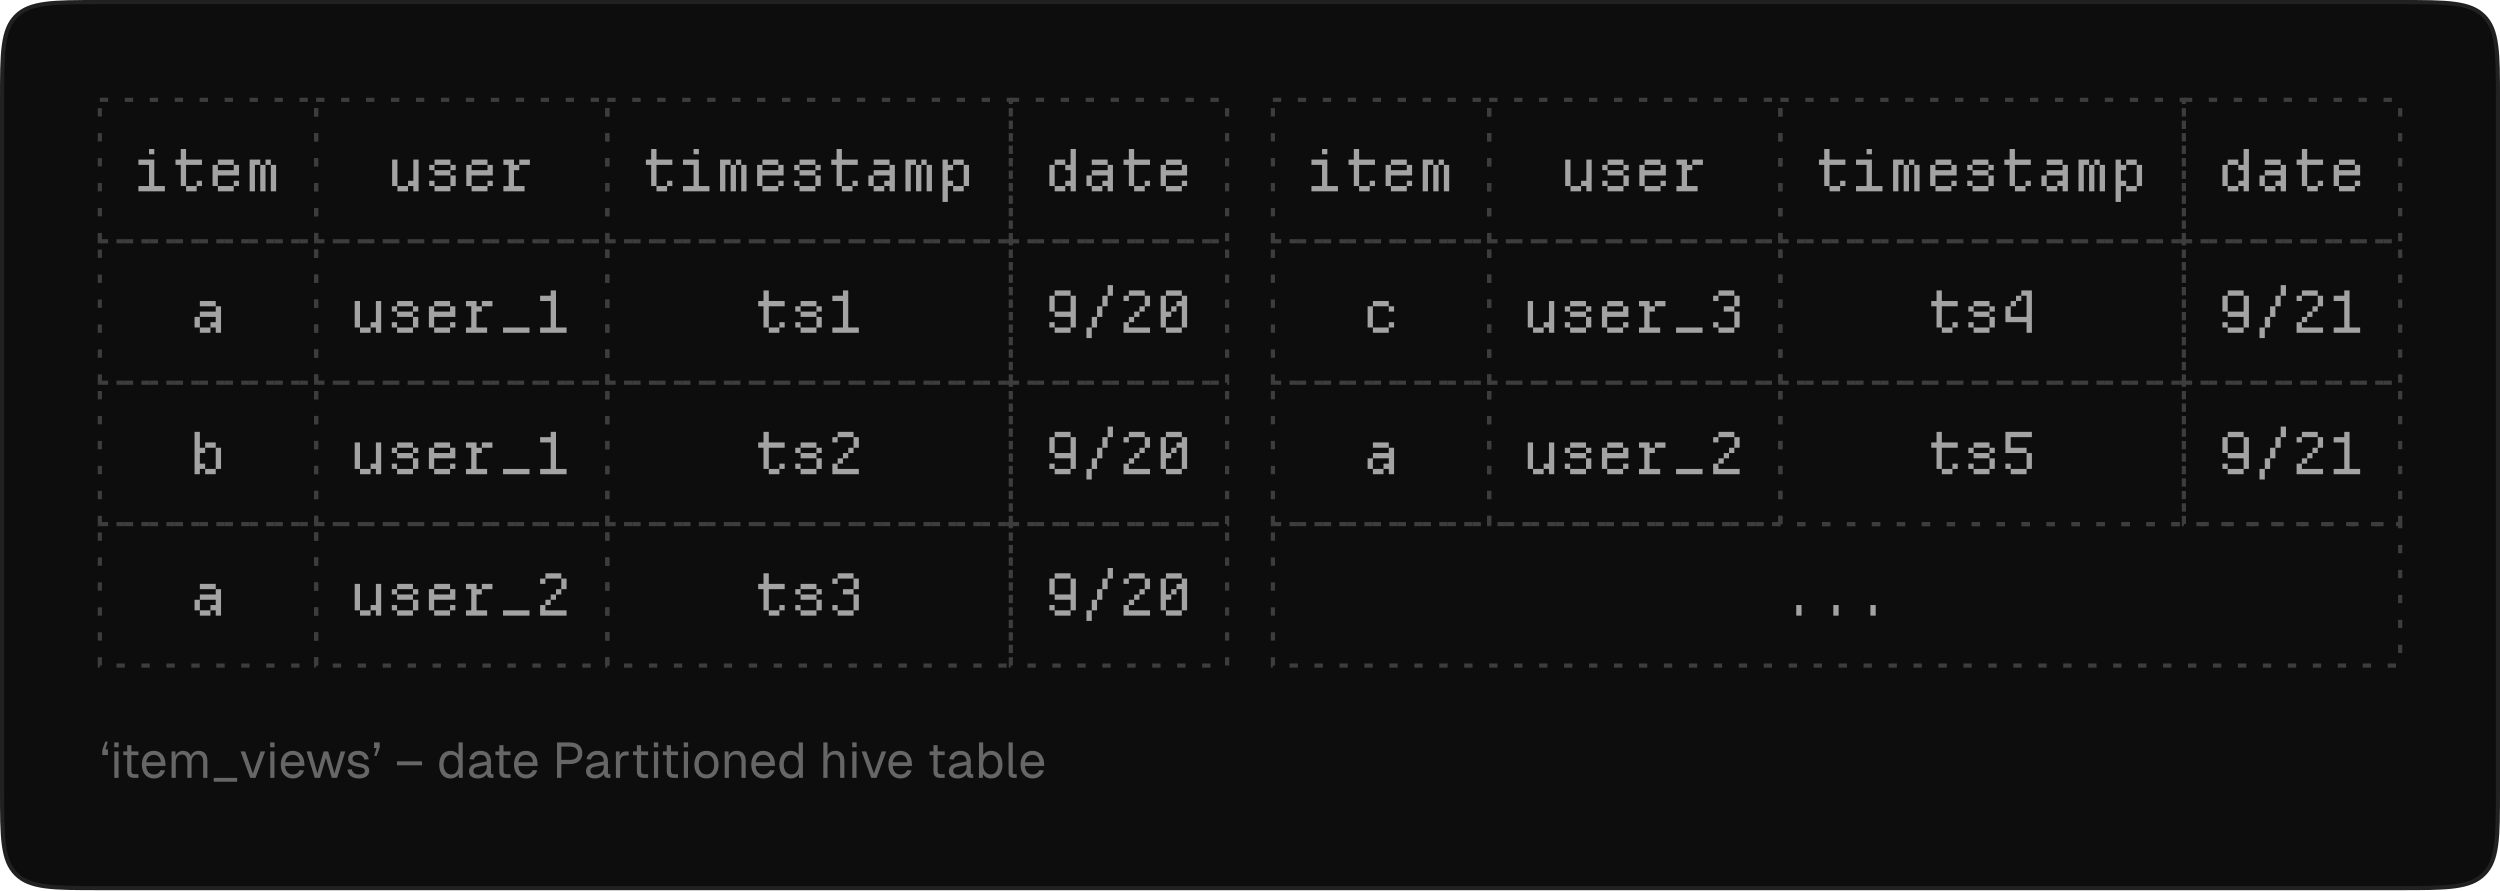
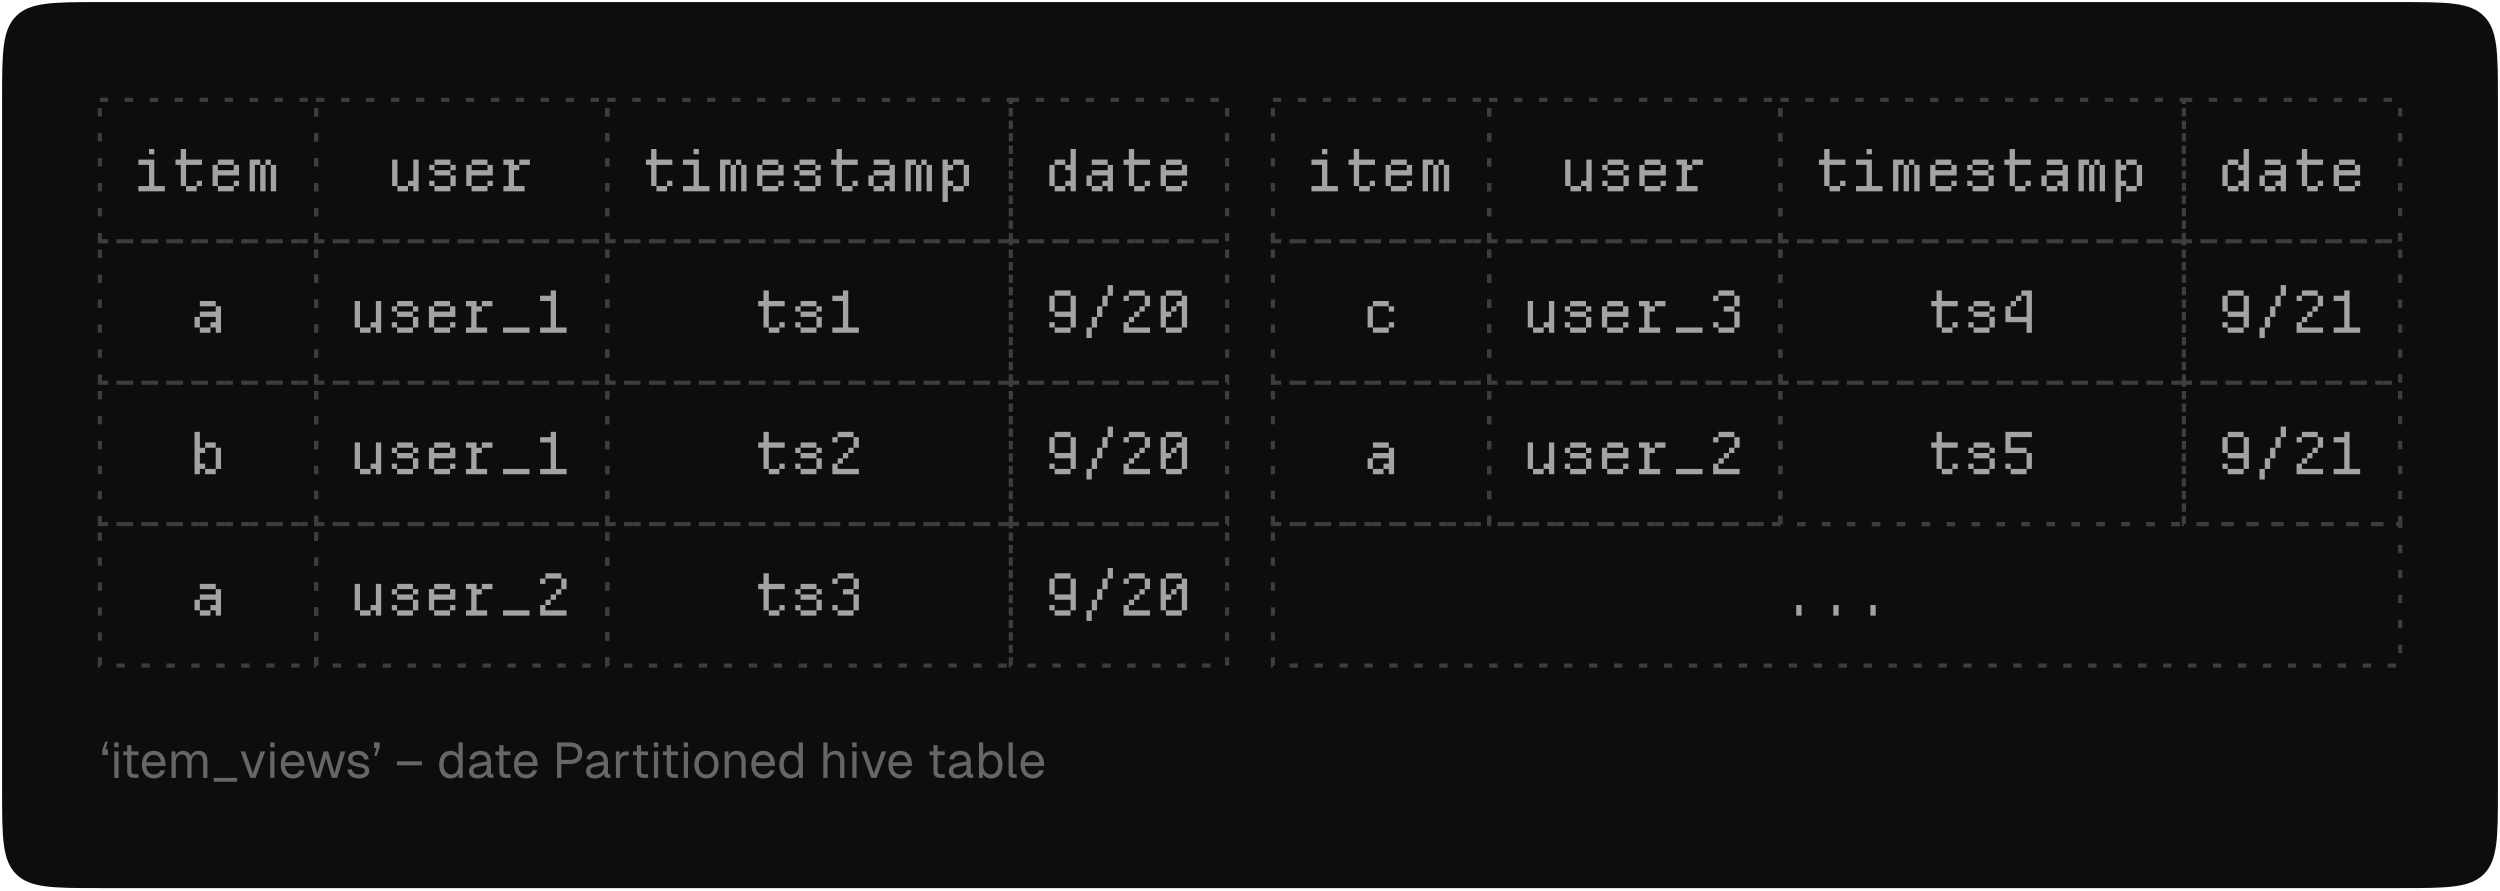
<svg xmlns="http://www.w3.org/2000/svg" width="601" height="214" viewBox="0 0 601 214" fill="none">
  <path d="M24 0.5H577C582.671 0.5 586.874 0.501 590.101 0.935C593.313 1.366 595.483 2.219 597.132 3.868C598.781 5.517 599.634 7.687 600.065 10.899C600.499 14.126 600.5 18.329 600.5 24V190C600.5 195.671 600.499 199.874 600.065 203.101C599.634 206.313 598.781 208.483 597.132 210.132C595.483 211.781 593.313 212.634 590.101 213.065C586.874 213.499 582.671 213.5 577 213.5H24C18.329 213.5 14.126 213.499 10.899 213.065C7.687 212.634 5.517 211.781 3.868 210.132C2.219 208.483 1.366 206.313 0.935 203.101C0.501 199.874 0.5 195.671 0.5 190V24C0.5 18.329 0.501 14.126 0.935 10.899C1.366 7.687 2.219 5.517 3.868 3.868C5.517 2.219 7.687 1.366 10.899 0.935C14.126 0.501 18.329 0.5 24 0.5Z" fill="#0D0D0D" />
-   <path d="M24 0.5H577C582.671 0.5 586.874 0.501 590.101 0.935C593.313 1.366 595.483 2.219 597.132 3.868C598.781 5.517 599.634 7.687 600.065 10.899C600.499 14.126 600.5 18.329 600.5 24V190C600.5 195.671 600.499 199.874 600.065 203.101C599.634 206.313 598.781 208.483 597.132 210.132C595.483 211.781 593.313 212.634 590.101 213.065C586.874 213.499 582.671 213.5 577 213.5H24C18.329 213.5 14.126 213.499 10.899 213.065C7.687 212.634 5.517 211.781 3.868 210.132C2.219 208.483 1.366 206.313 0.935 203.101C0.501 199.874 0.5 195.671 0.5 190V24C0.5 18.329 0.501 14.126 0.935 10.899C1.366 7.687 2.219 5.517 3.868 3.868C5.517 2.219 7.687 1.366 10.899 0.935C14.126 0.501 18.329 0.5 24 0.5Z" stroke="#212121" />
  <path d="M24 24H76V58H24V24Z" stroke="#3D3D3D" stroke-dasharray="2 4" />
  <path d="M35.818 39.636H33.273V38.364H37.091V44.727H39.636V46H33.273V44.727H35.818V39.636ZM35.818 35.818H37.091V37.091H35.818V35.818ZM43.459 35.818H44.732V38.364H48.55V39.636H44.732V44.727H43.459V39.636H42.187V38.364H43.459V35.818ZM44.732 44.727H47.278V46H44.732V44.727ZM47.278 43.455H48.55V44.727H47.278V43.455ZM52.374 38.364H56.192V39.636H52.374V38.364ZM51.101 39.636H52.374V40.909H56.192V39.636H57.465V42.182H52.374V44.727H51.101V39.636ZM52.374 44.727H56.192V46H52.374V44.727ZM56.192 43.455H57.465V44.727H56.192V43.455ZM60.015 38.364H62.56V39.636H61.288V46H60.015V38.364ZM62.56 39.636H63.833V46H62.56V39.636ZM65.106 39.636H63.833V38.364H65.106V39.636ZM65.106 39.636H66.379V46H65.106V39.636Z" fill="#A3A3A3" />
  <path d="M76 24H146V58H76V24Z" stroke="#3D3D3D" stroke-dasharray="2 4" />
  <path d="M94.273 38.364H95.546V44.727H94.273V38.364ZM95.546 44.727H98.091V46H95.546V44.727ZM99.364 38.364H100.636V46H99.364V44.727H98.091V43.455H99.364V38.364ZM108.278 44.727V46H104.46V44.727H108.278ZM104.46 44.727H103.187V43.455H104.46V44.727ZM108.278 38.364V39.636H104.46V38.364H108.278ZM103.187 39.636H104.46V40.909H103.187V39.636ZM104.46 40.909H108.278V42.182H104.46V40.909ZM108.278 42.182H109.55V44.727H108.278V42.182ZM108.278 39.636H109.55V40.909H108.278V39.636ZM113.374 38.364H117.192V39.636H113.374V38.364ZM112.101 39.636H113.374V40.909H117.192V39.636H118.464V42.182H113.374V44.727H112.101V39.636ZM113.374 44.727H117.192V46H113.374V44.727ZM117.192 43.455H118.464V44.727H117.192V43.455ZM123.56 38.364V39.636H124.833V40.909H123.56V44.727H126.106V46H121.015V44.727H122.288V39.636H121.015V38.364H123.56ZM127.379 38.364V39.636H124.833V38.364H127.379Z" fill="#A3A3A3" />
  <path d="M146 24H243V58H146V24Z" stroke="#3D3D3D" stroke-dasharray="2 4" />
  <path d="M156.545 35.818H157.818V38.364H161.636V39.636H157.818V44.727H156.545V39.636H155.273V38.364H156.545V35.818ZM157.818 44.727H160.364V46H157.818V44.727ZM160.364 43.455H161.636V44.727H160.364V43.455ZM166.732 39.636H164.187V38.364H168.005V44.727H170.55V46H164.187V44.727H166.732V39.636ZM166.732 35.818H168.005V37.091H166.732V35.818ZM173.101 38.364H175.646V39.636H174.374V46H173.101V38.364ZM175.646 39.636H176.919V46H175.646V39.636ZM178.192 39.636H176.919V38.364H178.192V39.636ZM178.192 39.636H179.464V46H178.192V39.636ZM183.288 38.364H187.106V39.636H183.288V38.364ZM182.015 39.636H183.288V40.909H187.106V39.636H188.379V42.182H183.288V44.727H182.015V39.636ZM183.288 44.727H187.106V46H183.288V44.727ZM187.106 43.455H188.379V44.727H187.106V43.455ZM196.02 44.727V46H192.202V44.727H196.02ZM192.202 44.727H190.929V43.455H192.202V44.727ZM196.02 38.364V39.636H192.202V38.364H196.02ZM190.929 39.636H192.202V40.909H190.929V39.636ZM192.202 40.909H196.02V42.182H192.202V40.909ZM196.02 42.182H197.293V44.727H196.02V42.182ZM196.02 39.636H197.293V40.909H196.02V39.636ZM201.116 35.818H202.388V38.364H206.207V39.636H202.388V44.727H201.116V39.636H199.843V38.364H201.116V35.818ZM202.388 44.727H204.934V46H202.388V44.727ZM204.934 43.455H206.207V44.727H204.934V43.455ZM208.757 42.182H210.03V44.727H208.757V42.182ZM210.03 44.727H212.575V46H210.03V44.727ZM212.575 43.455H213.848V42.182H210.03V40.909H213.848V39.636H215.121V46H213.848V44.727H212.575V43.455ZM210.03 38.364H213.848V39.636H210.03V38.364ZM217.671 38.364H220.217V39.636H218.944V46H217.671V38.364ZM220.217 39.636H221.489V46H220.217V39.636ZM222.762 39.636H221.489V38.364H222.762V39.636ZM222.762 39.636H224.035V46H222.762V39.636ZM226.585 38.364H227.858V39.636H229.131V40.909H227.858V43.455H229.131V44.727H227.858V48.545H226.585V38.364ZM229.131 38.364H231.676V39.636H229.131V38.364ZM231.676 39.636H232.949V44.727H231.676V39.636ZM229.131 44.727H231.676V46H229.131V44.727Z" fill="#A3A3A3" />
  <path d="M243 24H295V58H243V24Z" stroke="#3D3D3D" stroke-dasharray="2 4" />
  <path d="M257.364 35.818H258.636V46H257.364V44.727H256.091V43.455H257.364V40.909H256.091V39.636H257.364V35.818ZM256.091 44.727V46H253.545V44.727H256.091ZM253.545 44.727H252.273V39.636H253.545V44.727ZM256.091 39.636H253.545V38.364H256.091V39.636ZM261.187 42.182H262.46V44.727H261.187V42.182ZM262.46 44.727H265.005V46H262.46V44.727ZM265.005 43.455H266.278V42.182H262.46V40.909H266.278V39.636H267.55V46H266.278V44.727H265.005V43.455ZM262.46 38.364H266.278V39.636H262.46V38.364ZM271.374 35.818H272.646V38.364H276.464V39.636H272.646V44.727H271.374V39.636H270.101V38.364H271.374V35.818ZM272.646 44.727H275.192V46H272.646V44.727ZM275.192 43.455H276.464V44.727H275.192V43.455ZM280.288 38.364H284.106V39.636H280.288V38.364ZM279.015 39.636H280.288V40.909H284.106V39.636H285.379V42.182H280.288V44.727H279.015V39.636ZM280.288 44.727H284.106V46H280.288V44.727ZM284.106 43.455H285.379V44.727H284.106V43.455Z" fill="#A3A3A3" />
  <path d="M24 58H76V92H24V58Z" stroke="#3D3D3D" stroke-dasharray="2 4" />
  <path d="M46.773 76.182H48.045V78.727H46.773V76.182ZM48.045 78.727H50.591V80H48.045V78.727ZM50.591 77.454H51.864V76.182H48.045V74.909H51.864V73.636H53.136V80H51.864V78.727H50.591V77.454ZM48.045 72.364H51.864V73.636H48.045V72.364Z" fill="#A3A3A3" />
  <path d="M76 58H146V92H76V58Z" stroke="#3D3D3D" stroke-dasharray="2 4" />
  <path d="M85.273 72.364H86.546V78.727H85.273V72.364ZM86.546 78.727H89.091V80H86.546V78.727ZM90.364 72.364H91.636V80H90.364V78.727H89.091V77.454H90.364V72.364ZM99.278 78.727V80H95.46V78.727H99.278ZM95.46 78.727H94.187V77.454H95.46V78.727ZM99.278 72.364V73.636H95.46V72.364H99.278ZM94.187 73.636H95.46V74.909H94.187V73.636ZM95.46 74.909H99.278V76.182H95.46V74.909ZM99.278 76.182H100.55V78.727H99.278V76.182ZM99.278 73.636H100.55V74.909H99.278V73.636ZM104.374 72.364H108.192V73.636H104.374V72.364ZM103.101 73.636H104.374V74.909H108.192V73.636H109.464V76.182H104.374V78.727H103.101V73.636ZM104.374 78.727H108.192V80H104.374V78.727ZM108.192 77.454H109.464V78.727H108.192V77.454ZM114.56 72.364V73.636H115.833V74.909H114.56V78.727H117.106V80H112.015V78.727H113.288V73.636H112.015V72.364H114.56ZM118.379 72.364V73.636H115.833V72.364H118.379ZM120.929 78.727H127.293V80H120.929V78.727ZM132.388 72.364H129.843V71.091H132.388V69.818H133.661V78.727H136.207V80H129.843V78.727H132.388V72.364Z" fill="#A3A3A3" />
  <path d="M146 58H243V92H146V58Z" stroke="#3D3D3D" stroke-dasharray="2 4" />
  <path d="M183.545 69.818H184.818V72.364H188.636V73.636H184.818V78.727H183.545V73.636H182.273V72.364H183.545V69.818ZM184.818 78.727H187.364V80H184.818V78.727ZM187.364 77.454H188.636V78.727H187.364V77.454ZM196.278 78.727V80H192.46V78.727H196.278ZM192.46 78.727H191.187V77.454H192.46V78.727ZM196.278 72.364V73.636H192.46V72.364H196.278ZM191.187 73.636H192.46V74.909H191.187V73.636ZM192.46 74.909H196.278V76.182H192.46V74.909ZM196.278 76.182H197.55V78.727H196.278V76.182ZM196.278 73.636H197.55V74.909H196.278V73.636ZM202.646 72.364H200.101V71.091H202.646V69.818H203.919V78.727H206.464V80H200.101V78.727H202.646V72.364Z" fill="#A3A3A3" />
  <path d="M243 58H295V92H243V58Z" stroke="#3D3D3D" stroke-dasharray="2 4" />
  <path d="M257.364 78.727V80H253.545V78.727H257.364ZM253.545 78.727H252.273V77.454H253.545V78.727ZM257.364 74.909V71.091H258.636V78.727H257.364V76.182H253.545V74.909H257.364ZM253.545 74.909H252.273V71.091H253.545V74.909ZM253.545 69.818H257.364V71.091H253.545V69.818ZM265.005 71.091H266.278V73.636H265.005V71.091ZM261.187 78.727H262.46V81.273H261.187V78.727ZM262.46 76.182H263.732V78.727H262.46V76.182ZM263.732 73.636H265.005V76.182H263.732V73.636ZM266.278 68.546H267.55V71.091H266.278V68.546ZM270.101 77.454H271.374V78.727H276.464V80H270.101V77.454ZM275.192 71.091H271.374V69.818H275.192V71.091ZM275.192 71.091H276.464V73.636H275.192V71.091ZM271.374 76.182H272.646V77.454H271.374V76.182ZM270.101 71.091H271.374V72.364H270.101V71.091ZM273.919 73.636H275.192V74.909H273.919V73.636ZM272.646 74.909H273.919V76.182H272.646V74.909ZM279.015 71.091H280.288V74.909H281.56V76.182H280.288V78.727H279.015V71.091ZM280.288 78.727H284.106V80H280.288V78.727ZM280.288 69.818H284.106V71.091H280.288V69.818ZM284.106 71.091H285.379V78.727H284.106V73.636H282.833V72.364H284.106V71.091ZM281.56 73.636H282.833V74.909H281.56V73.636Z" fill="#A3A3A3" />
  <path d="M24 92H76V126H24V92Z" stroke="#3D3D3D" stroke-dasharray="2 4" />
  <path d="M46.773 103.818H48.045V107.636H49.318V108.909H48.045V111.455H49.318V112.727H48.045V114H46.773V103.818ZM49.318 112.727H51.864V114H49.318V112.727ZM51.864 107.636H53.136V112.727H51.864V107.636ZM49.318 106.364H51.864V107.636H49.318V106.364Z" fill="#A3A3A3" />
  <path d="M76 92H146V126H76V92Z" stroke="#3D3D3D" stroke-dasharray="2 4" />
  <path d="M85.273 106.364H86.546V112.727H85.273V106.364ZM86.546 112.727H89.091V114H86.546V112.727ZM90.364 106.364H91.636V114H90.364V112.727H89.091V111.455H90.364V106.364ZM99.278 112.727V114H95.46V112.727H99.278ZM95.46 112.727H94.187V111.455H95.46V112.727ZM99.278 106.364V107.636H95.46V106.364H99.278ZM94.187 107.636H95.46V108.909H94.187V107.636ZM95.46 108.909H99.278V110.182H95.46V108.909ZM99.278 110.182H100.55V112.727H99.278V110.182ZM99.278 107.636H100.55V108.909H99.278V107.636ZM104.374 106.364H108.192V107.636H104.374V106.364ZM103.101 107.636H104.374V108.909H108.192V107.636H109.464V110.182H104.374V112.727H103.101V107.636ZM104.374 112.727H108.192V114H104.374V112.727ZM108.192 111.455H109.464V112.727H108.192V111.455ZM114.56 106.364V107.636H115.833V108.909H114.56V112.727H117.106V114H112.015V112.727H113.288V107.636H112.015V106.364H114.56ZM118.379 106.364V107.636H115.833V106.364H118.379ZM120.929 112.727H127.293V114H120.929V112.727ZM132.388 106.364H129.843V105.091H132.388V103.818H133.661V112.727H136.207V114H129.843V112.727H132.388V106.364Z" fill="#A3A3A3" />
  <path d="M146 92H243V126H146V92Z" stroke="#3D3D3D" stroke-dasharray="2 4" />
  <path d="M183.545 103.818H184.818V106.364H188.636V107.636H184.818V112.727H183.545V107.636H182.273V106.364H183.545V103.818ZM184.818 112.727H187.364V114H184.818V112.727ZM187.364 111.455H188.636V112.727H187.364V111.455ZM196.278 112.727V114H192.46V112.727H196.278ZM192.46 112.727H191.187V111.455H192.46V112.727ZM196.278 106.364V107.636H192.46V106.364H196.278ZM191.187 107.636H192.46V108.909H191.187V107.636ZM192.46 108.909H196.278V110.182H192.46V108.909ZM196.278 110.182H197.55V112.727H196.278V110.182ZM196.278 107.636H197.55V108.909H196.278V107.636ZM200.101 111.455H201.374V112.727H206.464V114H200.101V111.455ZM205.192 105.091H201.374V103.818H205.192V105.091ZM205.192 105.091H206.464V107.636H205.192V105.091ZM201.374 110.182H202.646V111.455H201.374V110.182ZM200.101 105.091H201.374V106.364H200.101V105.091ZM203.919 107.636H205.192V108.909H203.919V107.636ZM202.646 108.909H203.919V110.182H202.646V108.909Z" fill="#A3A3A3" />
  <path d="M243 92H295V126H243V92Z" stroke="#3D3D3D" stroke-dasharray="2 4" />
  <path d="M257.364 112.727V114H253.545V112.727H257.364ZM253.545 112.727H252.273V111.455H253.545V112.727ZM257.364 108.909V105.091H258.636V112.727H257.364V110.182H253.545V108.909H257.364ZM253.545 108.909H252.273V105.091H253.545V108.909ZM253.545 103.818H257.364V105.091H253.545V103.818ZM265.005 105.091H266.278V107.636H265.005V105.091ZM261.187 112.727H262.46V115.273H261.187V112.727ZM262.46 110.182H263.732V112.727H262.46V110.182ZM263.732 107.636H265.005V110.182H263.732V107.636ZM266.278 102.545H267.55V105.091H266.278V102.545ZM270.101 111.455H271.374V112.727H276.464V114H270.101V111.455ZM275.192 105.091H271.374V103.818H275.192V105.091ZM275.192 105.091H276.464V107.636H275.192V105.091ZM271.374 110.182H272.646V111.455H271.374V110.182ZM270.101 105.091H271.374V106.364H270.101V105.091ZM273.919 107.636H275.192V108.909H273.919V107.636ZM272.646 108.909H273.919V110.182H272.646V108.909ZM279.015 105.091H280.288V108.909H281.56V110.182H280.288V112.727H279.015V105.091ZM280.288 112.727H284.106V114H280.288V112.727ZM280.288 103.818H284.106V105.091H280.288V103.818ZM284.106 105.091H285.379V112.727H284.106V107.636H282.833V106.364H284.106V105.091ZM281.56 107.636H282.833V108.909H281.56V107.636Z" fill="#A3A3A3" />
  <path d="M24 126H76V160H24V126Z" stroke="#3D3D3D" stroke-dasharray="2 4" />
  <path d="M46.773 144.182H48.045V146.727H46.773V144.182ZM48.045 146.727H50.591V148H48.045V146.727ZM50.591 145.455H51.864V144.182H48.045V142.909H51.864V141.636H53.136V148H51.864V146.727H50.591V145.455ZM48.045 140.364H51.864V141.636H48.045V140.364Z" fill="#A3A3A3" />
  <path d="M76 126H146V160H76V126Z" stroke="#3D3D3D" stroke-dasharray="2 4" />
  <path d="M85.273 140.364H86.546V146.727H85.273V140.364ZM86.546 146.727H89.091V148H86.546V146.727ZM90.364 140.364H91.636V148H90.364V146.727H89.091V145.455H90.364V140.364ZM99.278 146.727V148H95.46V146.727H99.278ZM95.46 146.727H94.187V145.455H95.46V146.727ZM99.278 140.364V141.636H95.46V140.364H99.278ZM94.187 141.636H95.46V142.909H94.187V141.636ZM95.46 142.909H99.278V144.182H95.46V142.909ZM99.278 144.182H100.55V146.727H99.278V144.182ZM99.278 141.636H100.55V142.909H99.278V141.636ZM104.374 140.364H108.192V141.636H104.374V140.364ZM103.101 141.636H104.374V142.909H108.192V141.636H109.464V144.182H104.374V146.727H103.101V141.636ZM104.374 146.727H108.192V148H104.374V146.727ZM108.192 145.455H109.464V146.727H108.192V145.455ZM114.56 140.364V141.636H115.833V142.909H114.56V146.727H117.106V148H112.015V146.727H113.288V141.636H112.015V140.364H114.56ZM118.379 140.364V141.636H115.833V140.364H118.379ZM120.929 146.727H127.293V148H120.929V146.727ZM129.843 145.455H131.116V146.727H136.207V148H129.843V145.455ZM134.934 139.091H131.116V137.818H134.934V139.091ZM134.934 139.091H136.207V141.636H134.934V139.091ZM131.116 144.182H132.388V145.455H131.116V144.182ZM129.843 139.091H131.116V140.364H129.843V139.091ZM133.661 141.636H134.934V142.909H133.661V141.636ZM132.388 142.909H133.661V144.182H132.388V142.909Z" fill="#A3A3A3" />
  <path d="M146 126H243V160H146V126Z" stroke="#3D3D3D" stroke-dasharray="2 4" />
  <path d="M183.545 137.818H184.818V140.364H188.636V141.636H184.818V146.727H183.545V141.636H182.273V140.364H183.545V137.818ZM184.818 146.727H187.364V148H184.818V146.727ZM187.364 145.455H188.636V146.727H187.364V145.455ZM196.278 146.727V148H192.46V146.727H196.278ZM192.46 146.727H191.187V145.455H192.46V146.727ZM196.278 140.364V141.636H192.46V140.364H196.278ZM191.187 141.636H192.46V142.909H191.187V141.636ZM192.46 142.909H196.278V144.182H192.46V142.909ZM196.278 144.182H197.55V146.727H196.278V144.182ZM196.278 141.636H197.55V142.909H196.278V141.636ZM200.101 139.091H201.374V140.364H200.101V139.091ZM201.374 137.818H205.192V139.091H201.374V137.818ZM205.192 139.091H206.464V141.636H205.192V139.091ZM202.646 141.636H205.192V142.909H202.646V141.636ZM205.192 142.909H206.464V146.727H205.192V142.909ZM205.192 146.727V148H201.374V146.727H205.192ZM201.374 146.727H200.101V145.455H201.374V146.727Z" fill="#A3A3A3" />
  <path d="M243 126H295V160H243V126Z" stroke="#3D3D3D" stroke-dasharray="2 4" />
  <path d="M257.364 146.727V148H253.545V146.727H257.364ZM253.545 146.727H252.273V145.455H253.545V146.727ZM257.364 142.909V139.091H258.636V146.727H257.364V144.182H253.545V142.909H257.364ZM253.545 142.909H252.273V139.091H253.545V142.909ZM253.545 137.818H257.364V139.091H253.545V137.818ZM265.005 139.091H266.278V141.636H265.005V139.091ZM261.187 146.727H262.46V149.273H261.187V146.727ZM262.46 144.182H263.732V146.727H262.46V144.182ZM263.732 141.636H265.005V144.182H263.732V141.636ZM266.278 136.545H267.55V139.091H266.278V136.545ZM270.101 145.455H271.374V146.727H276.464V148H270.101V145.455ZM275.192 139.091H271.374V137.818H275.192V139.091ZM275.192 139.091H276.464V141.636H275.192V139.091ZM271.374 144.182H272.646V145.455H271.374V144.182ZM270.101 139.091H271.374V140.364H270.101V139.091ZM273.919 141.636H275.192V142.909H273.919V141.636ZM272.646 142.909H273.919V144.182H272.646V142.909ZM279.015 139.091H280.288V142.909H281.56V144.182H280.288V146.727H279.015V139.091ZM280.288 146.727H284.106V148H280.288V146.727ZM280.288 137.818H284.106V139.091H280.288V137.818ZM284.106 139.091H285.379V146.727H284.106V141.636H282.833V140.364H284.106V139.091ZM281.56 141.636H282.833V142.909H281.56V141.636Z" fill="#A3A3A3" />
  <path d="M306 24H358V58H306V24Z" stroke="#3D3D3D" stroke-dasharray="2 4" />
  <path d="M317.818 39.636H315.273V38.364H319.091V44.727H321.636V46H315.273V44.727H317.818V39.636ZM317.818 35.818H319.091V37.091H317.818V35.818ZM325.46 35.818H326.732V38.364H330.55V39.636H326.732V44.727H325.46V39.636H324.187V38.364H325.46V35.818ZM326.732 44.727H329.278V46H326.732V44.727ZM329.278 43.455H330.55V44.727H329.278V43.455ZM334.374 38.364H338.192V39.636H334.374V38.364ZM333.101 39.636H334.374V40.909H338.192V39.636H339.464V42.182H334.374V44.727H333.101V39.636ZM334.374 44.727H338.192V46H334.374V44.727ZM338.192 43.455H339.464V44.727H338.192V43.455ZM342.015 38.364H344.56V39.636H343.288V46H342.015V38.364ZM344.56 39.636H345.833V46H344.56V39.636ZM347.106 39.636H345.833V38.364H347.106V39.636ZM347.106 39.636H348.379V46H347.106V39.636Z" fill="#A3A3A3" />
  <path d="M358 24H428V58H358V24Z" stroke="#3D3D3D" stroke-dasharray="2 4" />
  <path d="M376.273 38.364H377.545V44.727H376.273V38.364ZM377.545 44.727H380.091V46H377.545V44.727ZM381.364 38.364H382.636V46H381.364V44.727H380.091V43.455H381.364V38.364ZM390.278 44.727V46H386.46V44.727H390.278ZM386.46 44.727H385.187V43.455H386.46V44.727ZM390.278 38.364V39.636H386.46V38.364H390.278ZM385.187 39.636H386.46V40.909H385.187V39.636ZM386.46 40.909H390.278V42.182H386.46V40.909ZM390.278 42.182H391.55V44.727H390.278V42.182ZM390.278 39.636H391.55V40.909H390.278V39.636ZM395.374 38.364H399.192V39.636H395.374V38.364ZM394.101 39.636H395.374V40.909H399.192V39.636H400.464V42.182H395.374V44.727H394.101V39.636ZM395.374 44.727H399.192V46H395.374V44.727ZM399.192 43.455H400.464V44.727H399.192V43.455ZM405.56 38.364V39.636H406.833V40.909H405.56V44.727H408.106V46H403.015V44.727H404.288V39.636H403.015V38.364H405.56ZM409.379 38.364V39.636H406.833V38.364H409.379Z" fill="#A3A3A3" />
  <path d="M428 24H525V58H428V24Z" stroke="#3D3D3D" stroke-dasharray="2 4" />
  <path d="M438.545 35.818H439.818V38.364H443.636V39.636H439.818V44.727H438.545V39.636H437.273V38.364H438.545V35.818ZM439.818 44.727H442.364V46H439.818V44.727ZM442.364 43.455H443.636V44.727H442.364V43.455ZM448.732 39.636H446.187V38.364H450.005V44.727H452.55V46H446.187V44.727H448.732V39.636ZM448.732 35.818H450.005V37.091H448.732V35.818ZM455.101 38.364H457.646V39.636H456.374V46H455.101V38.364ZM457.646 39.636H458.919V46H457.646V39.636ZM460.192 39.636H458.919V38.364H460.192V39.636ZM460.192 39.636H461.464V46H460.192V39.636ZM465.288 38.364H469.106V39.636H465.288V38.364ZM464.015 39.636H465.288V40.909H469.106V39.636H470.379V42.182H465.288V44.727H464.015V39.636ZM465.288 44.727H469.106V46H465.288V44.727ZM469.106 43.455H470.379V44.727H469.106V43.455ZM478.02 44.727V46H474.202V44.727H478.02ZM474.202 44.727H472.929V43.455H474.202V44.727ZM478.02 38.364V39.636H474.202V38.364H478.02ZM472.929 39.636H474.202V40.909H472.929V39.636ZM474.202 40.909H478.02V42.182H474.202V40.909ZM478.02 42.182H479.293V44.727H478.02V42.182ZM478.02 39.636H479.293V40.909H478.02V39.636ZM483.116 35.818H484.388V38.364H488.207V39.636H484.388V44.727H483.116V39.636H481.843V38.364H483.116V35.818ZM484.388 44.727H486.934V46H484.388V44.727ZM486.934 43.455H488.207V44.727H486.934V43.455ZM490.757 42.182H492.03V44.727H490.757V42.182ZM492.03 44.727H494.575V46H492.03V44.727ZM494.575 43.455H495.848V42.182H492.03V40.909H495.848V39.636H497.121V46H495.848V44.727H494.575V43.455ZM492.03 38.364H495.848V39.636H492.03V38.364ZM499.671 38.364H502.217V39.636H500.944V46H499.671V38.364ZM502.217 39.636H503.489V46H502.217V39.636ZM504.762 39.636H503.489V38.364H504.762V39.636ZM504.762 39.636H506.035V46H504.762V39.636ZM508.585 38.364H509.858V39.636H511.131V40.909H509.858V43.455H511.131V44.727H509.858V48.545H508.585V38.364ZM511.131 38.364H513.676V39.636H511.131V38.364ZM513.676 39.636H514.949V44.727H513.676V39.636ZM511.131 44.727H513.676V46H511.131V44.727Z" fill="#A3A3A3" />
  <path d="M525 24H577V58H525V24Z" stroke="#3D3D3D" stroke-dasharray="2 4" />
  <path d="M539.364 35.818H540.636V46H539.364V44.727H538.091V43.455H539.364V40.909H538.091V39.636H539.364V35.818ZM538.091 44.727V46H535.545V44.727H538.091ZM535.545 44.727H534.273V39.636H535.545V44.727ZM538.091 39.636H535.545V38.364H538.091V39.636ZM543.187 42.182H544.46V44.727H543.187V42.182ZM544.46 44.727H547.005V46H544.46V44.727ZM547.005 43.455H548.278V42.182H544.46V40.909H548.278V39.636H549.55V46H548.278V44.727H547.005V43.455ZM544.46 38.364H548.278V39.636H544.46V38.364ZM553.374 35.818H554.646V38.364H558.464V39.636H554.646V44.727H553.374V39.636H552.101V38.364H553.374V35.818ZM554.646 44.727H557.192V46H554.646V44.727ZM557.192 43.455H558.464V44.727H557.192V43.455ZM562.288 38.364H566.106V39.636H562.288V38.364ZM561.015 39.636H562.288V40.909H566.106V39.636H567.379V42.182H562.288V44.727H561.015V39.636ZM562.288 44.727H566.106V46H562.288V44.727ZM566.106 43.455H567.379V44.727H566.106V43.455Z" fill="#A3A3A3" />
  <path d="M306 58H358V92H306V58Z" stroke="#3D3D3D" stroke-dasharray="2 4" />
  <path d="M330.045 72.364H333.864V73.636H330.045V72.364ZM328.773 73.636H330.045V78.727H328.773V73.636ZM330.045 78.727H333.864V80H330.045V78.727ZM333.864 73.636H335.136V74.909H333.864V73.636ZM333.864 77.454H335.136V78.727H333.864V77.454Z" fill="#A3A3A3" />
  <path d="M358 58H428V92H358V58Z" stroke="#3D3D3D" stroke-dasharray="2 4" />
  <path d="M367.273 72.364H368.545V78.727H367.273V72.364ZM368.545 78.727H371.091V80H368.545V78.727ZM372.364 72.364H373.636V80H372.364V78.727H371.091V77.454H372.364V72.364ZM381.278 78.727V80H377.46V78.727H381.278ZM377.46 78.727H376.187V77.454H377.46V78.727ZM381.278 72.364V73.636H377.46V72.364H381.278ZM376.187 73.636H377.46V74.909H376.187V73.636ZM377.46 74.909H381.278V76.182H377.46V74.909ZM381.278 76.182H382.55V78.727H381.278V76.182ZM381.278 73.636H382.55V74.909H381.278V73.636ZM386.374 72.364H390.192V73.636H386.374V72.364ZM385.101 73.636H386.374V74.909H390.192V73.636H391.464V76.182H386.374V78.727H385.101V73.636ZM386.374 78.727H390.192V80H386.374V78.727ZM390.192 77.454H391.464V78.727H390.192V77.454ZM396.56 72.364V73.636H397.833V74.909H396.56V78.727H399.106V80H394.015V78.727H395.288V73.636H394.015V72.364H396.56ZM400.379 72.364V73.636H397.833V72.364H400.379ZM402.929 78.727H409.293V80H402.929V78.727ZM411.843 71.091H413.116V72.364H411.843V71.091ZM413.116 69.818H416.934V71.091H413.116V69.818ZM416.934 71.091H418.207V73.636H416.934V71.091ZM414.388 73.636H416.934V74.909H414.388V73.636ZM416.934 74.909H418.207V78.727H416.934V74.909ZM416.934 78.727V80H413.116V78.727H416.934ZM413.116 78.727H411.843V77.454H413.116V78.727Z" fill="#A3A3A3" />
  <path d="M428 58H525V92H428V58Z" stroke="#3D3D3D" stroke-dasharray="2 4" />
  <path d="M465.545 69.818H466.818V72.364H470.636V73.636H466.818V78.727H465.545V73.636H464.273V72.364H465.545V69.818ZM466.818 78.727H469.364V80H466.818V78.727ZM469.364 77.454H470.636V78.727H469.364V77.454ZM478.278 78.727V80H474.46V78.727H478.278ZM474.46 78.727H473.187V77.454H474.46V78.727ZM478.278 72.364V73.636H474.46V72.364H478.278ZM473.187 73.636H474.46V74.909H473.187V73.636ZM474.46 74.909H478.278V76.182H474.46V74.909ZM478.278 76.182H479.55V78.727H478.278V76.182ZM478.278 73.636H479.55V74.909H478.278V73.636ZM485.919 69.818H488.464V80H487.192V77.454H482.101V73.636H483.374V76.182H487.192V71.091H485.919V69.818ZM484.646 71.091H485.919V72.364H484.646V71.091ZM483.374 72.364H484.646V73.636H483.374V72.364Z" fill="#A3A3A3" />
  <path d="M525 58H577V92H525V58Z" stroke="#3D3D3D" stroke-dasharray="2 4" />
  <path d="M539.364 78.727V80H535.545V78.727H539.364ZM535.545 78.727H534.273V77.454H535.545V78.727ZM539.364 74.909V71.091H540.636V78.727H539.364V76.182H535.545V74.909H539.364ZM535.545 74.909H534.273V71.091H535.545V74.909ZM535.545 69.818H539.364V71.091H535.545V69.818ZM547.005 71.091H548.278V73.636H547.005V71.091ZM543.187 78.727H544.46V81.273H543.187V78.727ZM544.46 76.182H545.732V78.727H544.46V76.182ZM545.732 73.636H547.005V76.182H545.732V73.636ZM548.278 68.546H549.55V71.091H548.278V68.546ZM552.101 77.454H553.374V78.727H558.464V80H552.101V77.454ZM557.192 71.091H553.374V69.818H557.192V71.091ZM557.192 71.091H558.464V73.636H557.192V71.091ZM553.374 76.182H554.646V77.454H553.374V76.182ZM552.101 71.091H553.374V72.364H552.101V71.091ZM555.919 73.636H557.192V74.909H555.919V73.636ZM554.646 74.909H555.919V76.182H554.646V74.909ZM563.56 72.364H561.015V71.091H563.56V69.818H564.833V78.727H567.379V80H561.015V78.727H563.56V72.364Z" fill="#A3A3A3" />
  <path d="M306 92H358V126H306V92Z" stroke="#3D3D3D" stroke-dasharray="2 4" />
  <path d="M328.773 110.182H330.045V112.727H328.773V110.182ZM330.045 112.727H332.591V114H330.045V112.727ZM332.591 111.455H333.864V110.182H330.045V108.909H333.864V107.636H335.136V114H333.864V112.727H332.591V111.455ZM330.045 106.364H333.864V107.636H330.045V106.364Z" fill="#A3A3A3" />
  <path d="M358 92H428V126H358V92Z" stroke="#3D3D3D" stroke-dasharray="2 4" />
  <path d="M367.273 106.364H368.545V112.727H367.273V106.364ZM368.545 112.727H371.091V114H368.545V112.727ZM372.364 106.364H373.636V114H372.364V112.727H371.091V111.455H372.364V106.364ZM381.278 112.727V114H377.46V112.727H381.278ZM377.46 112.727H376.187V111.455H377.46V112.727ZM381.278 106.364V107.636H377.46V106.364H381.278ZM376.187 107.636H377.46V108.909H376.187V107.636ZM377.46 108.909H381.278V110.182H377.46V108.909ZM381.278 110.182H382.55V112.727H381.278V110.182ZM381.278 107.636H382.55V108.909H381.278V107.636ZM386.374 106.364H390.192V107.636H386.374V106.364ZM385.101 107.636H386.374V108.909H390.192V107.636H391.464V110.182H386.374V112.727H385.101V107.636ZM386.374 112.727H390.192V114H386.374V112.727ZM390.192 111.455H391.464V112.727H390.192V111.455ZM396.56 106.364V107.636H397.833V108.909H396.56V112.727H399.106V114H394.015V112.727H395.288V107.636H394.015V106.364H396.56ZM400.379 106.364V107.636H397.833V106.364H400.379ZM402.929 112.727H409.293V114H402.929V112.727ZM411.843 111.455H413.116V112.727H418.207V114H411.843V111.455ZM416.934 105.091H413.116V103.818H416.934V105.091ZM416.934 105.091H418.207V107.636H416.934V105.091ZM413.116 110.182H414.388V111.455H413.116V110.182ZM411.843 105.091H413.116V106.364H411.843V105.091ZM415.661 107.636H416.934V108.909H415.661V107.636ZM414.388 108.909H415.661V110.182H414.388V108.909Z" fill="#A3A3A3" />
  <path d="M428 92H525V126H428V92Z" stroke="#3D3D3D" stroke-dasharray="2 4" />
  <path d="M465.545 103.818H466.818V106.364H470.636V107.636H466.818V112.727H465.545V107.636H464.273V106.364H465.545V103.818ZM466.818 112.727H469.364V114H466.818V112.727ZM469.364 111.455H470.636V112.727H469.364V111.455ZM478.278 112.727V114H474.46V112.727H478.278ZM474.46 112.727H473.187V111.455H474.46V112.727ZM478.278 106.364V107.636H474.46V106.364H478.278ZM473.187 107.636H474.46V108.909H473.187V107.636ZM474.46 108.909H478.278V110.182H474.46V108.909ZM478.278 110.182H479.55V112.727H478.278V110.182ZM478.278 107.636H479.55V108.909H478.278V107.636ZM482.101 103.818H488.464V105.091H483.374V107.636H487.192V108.909H482.101V103.818ZM487.192 108.909H488.464V112.727H487.192V108.909ZM487.192 112.727V114H483.374V112.727H487.192ZM483.374 112.727H482.101V111.455H483.374V112.727Z" fill="#A3A3A3" />
  <path d="M525 92H577V126H525V92Z" stroke="#3D3D3D" stroke-dasharray="2 4" />
  <path d="M539.364 112.727V114H535.545V112.727H539.364ZM535.545 112.727H534.273V111.455H535.545V112.727ZM539.364 108.909V105.091H540.636V112.727H539.364V110.182H535.545V108.909H539.364ZM535.545 108.909H534.273V105.091H535.545V108.909ZM535.545 103.818H539.364V105.091H535.545V103.818ZM547.005 105.091H548.278V107.636H547.005V105.091ZM543.187 112.727H544.46V115.273H543.187V112.727ZM544.46 110.182H545.732V112.727H544.46V110.182ZM545.732 107.636H547.005V110.182H545.732V107.636ZM548.278 102.545H549.55V105.091H548.278V102.545ZM552.101 111.455H553.374V112.727H558.464V114H552.101V111.455ZM557.192 105.091H553.374V103.818H557.192V105.091ZM557.192 105.091H558.464V107.636H557.192V105.091ZM553.374 110.182H554.646V111.455H553.374V110.182ZM552.101 105.091H553.374V106.364H552.101V105.091ZM555.919 107.636H557.192V108.909H555.919V107.636ZM554.646 108.909H555.919V110.182H554.646V108.909ZM563.56 106.364H561.015V105.091H563.56V103.818H564.833V112.727H567.379V114H561.015V112.727H563.56V106.364Z" fill="#A3A3A3" />
  <path d="M306 126H577V160H306V126Z" stroke="#3D3D3D" stroke-dasharray="2 4" />
  <path d="M431.818 145.455H433.091V148H431.818V145.455ZM440.732 145.455H442.005V148H440.732V145.455ZM449.646 145.455H450.919V148H449.646V145.455Z" fill="#A3A3A3" />
  <path d="M25.908 178.288L25.332 180.16H25.944V181.516H24.588V180.328L25.308 178.288H25.908ZM27.467 179.644V178.468H28.523V179.644H27.467ZM27.491 187V180.64H28.499V187H27.491ZM32.269 187C31.116 187 30.576 186.496 30.576 185.368V181.528H29.64V180.64H30.576V179.152H31.584V180.64H33.276V181.528H31.584V185.344C31.584 185.92 31.837 186.112 32.364 186.112H33.276V187H32.269ZM37.019 187.144C35.219 187.144 34.103 185.836 34.103 183.82C34.103 181.804 35.219 180.496 36.971 180.496C38.627 180.496 39.779 181.696 39.779 183.832V184.132H35.159C35.231 185.5 35.915 186.184 37.019 186.184C37.847 186.184 38.387 185.764 38.603 185.116L39.683 185.2C39.347 186.34 38.363 187.144 37.019 187.144ZM35.159 183.244H38.675C38.579 182.02 37.907 181.456 36.971 181.456C35.987 181.456 35.327 182.068 35.159 183.244ZM41.249 187V180.64H42.173L42.197 181.756C42.509 180.976 43.169 180.496 43.985 180.496C44.945 180.496 45.617 180.976 45.893 181.828C46.169 180.976 46.817 180.496 47.753 180.496C49.109 180.496 49.853 181.372 49.853 182.908V187H48.845V183.124C48.845 181.972 48.389 181.384 47.513 181.384C46.625 181.384 46.049 182.056 46.049 183.196V187H45.041V183.196C45.041 182.068 44.669 181.384 43.733 181.384C42.845 181.384 42.257 182.068 42.257 183.196V187H41.249ZM51.377 187.936V187H57.005V187.936H51.377ZM60.154 187L57.838 180.64H58.942L60.79 185.968L62.638 180.64H63.742L61.426 187H60.154ZM64.944 179.644V178.468H66V179.644H64.944ZM64.968 187V180.64H65.976V187H64.968ZM70.418 187.144C68.618 187.144 67.501 185.836 67.501 183.82C67.501 181.804 68.618 180.496 70.37 180.496C72.025 180.496 73.177 181.696 73.177 183.832V184.132H68.558C68.629 185.5 69.314 186.184 70.418 186.184C71.246 186.184 71.785 185.764 72.001 185.116L73.082 185.2C72.746 186.34 71.761 187.144 70.418 187.144ZM68.558 183.244H72.073C71.978 182.02 71.305 181.456 70.37 181.456C69.385 181.456 68.725 182.068 68.558 183.244ZM75.673 187L73.705 180.64H74.809L76.297 185.944L77.809 180.64H78.889L80.401 185.944L81.901 180.64H83.005L81.037 187H79.765L78.349 182.164L76.933 187H75.673ZM86.281 187.144C84.577 187.144 83.629 186.244 83.533 184.996L84.589 184.924C84.709 185.692 85.201 186.184 86.281 186.184C87.145 186.184 87.709 185.92 87.709 185.296C87.709 184.792 87.457 184.576 86.089 184.336C84.265 184.012 83.689 183.448 83.689 182.44C83.689 181.312 84.553 180.496 86.089 180.496C87.637 180.496 88.453 181.432 88.645 182.536L87.589 182.608C87.445 181.936 86.941 181.456 86.077 181.456C85.165 181.456 84.745 181.852 84.745 182.392C84.745 183.016 85.153 183.256 86.281 183.448C88.225 183.784 88.765 184.288 88.765 185.296C88.765 186.472 87.685 187.144 86.281 187.144ZM89.956 181.708L90.532 179.836H89.92V178.48H91.276V179.668L90.556 181.708H89.956ZM95.427 183.964V183.028H101.463V183.964H95.427ZM108.275 187.144C106.619 187.144 105.587 185.86 105.587 183.82C105.587 181.78 106.619 180.496 108.275 180.496C109.127 180.496 109.883 180.88 110.231 181.528V178.48H111.239V187H110.327L110.291 186.04C109.931 186.736 109.163 187.144 108.275 187.144ZM108.479 186.184C109.607 186.184 110.231 185.272 110.231 183.82C110.231 182.344 109.607 181.456 108.479 181.456C107.363 181.456 106.643 182.344 106.643 183.82C106.643 185.272 107.363 186.184 108.479 186.184ZM114.907 187.144C113.587 187.144 112.759 186.508 112.759 185.416C112.759 184.336 113.371 183.736 114.763 183.472L117.019 183.052C117.019 181.984 116.515 181.456 115.507 181.456C114.619 181.456 114.127 181.864 113.935 182.596L112.867 182.512C113.107 181.312 114.067 180.496 115.507 180.496C117.139 180.496 118.027 181.48 118.027 183.088V185.716C118.027 186.004 118.123 186.112 118.363 186.112H118.615V187C118.543 187.012 118.387 187.024 118.231 187.024C117.463 187.024 117.115 186.724 117.031 186.016C116.719 186.676 115.843 187.144 114.907 187.144ZM115.003 186.256C116.275 186.256 117.019 185.44 117.019 184.384V183.928L114.955 184.312C114.091 184.468 113.815 184.792 113.815 185.32C113.815 185.92 114.259 186.256 115.003 186.256ZM121.729 187C120.577 187 120.037 186.496 120.037 185.368V181.528H119.101V180.64H120.037V179.152H121.045V180.64H122.737V181.528H121.045V185.344C121.045 185.92 121.297 186.112 121.825 186.112H122.737V187H121.729ZM126.48 187.144C124.68 187.144 123.564 185.836 123.564 183.82C123.564 181.804 124.68 180.496 126.432 180.496C128.088 180.496 129.24 181.696 129.24 183.832V184.132H124.62C124.692 185.5 125.376 186.184 126.48 186.184C127.308 186.184 127.848 185.764 128.064 185.116L129.144 185.2C128.808 186.34 127.824 187.144 126.48 187.144ZM124.62 183.244H128.136C128.04 182.02 127.368 181.456 126.432 181.456C125.448 181.456 124.788 182.068 124.62 183.244ZM133.913 187V178.48H136.973C138.869 178.48 139.985 179.44 139.985 181.06C139.985 182.704 138.869 183.688 136.973 183.688H134.945V187H133.913ZM134.945 182.68H136.973C138.257 182.68 138.905 182.128 138.905 181.06C138.905 180.016 138.257 179.488 136.973 179.488H134.945V182.68ZM143.032 187.144C141.712 187.144 140.884 186.508 140.884 185.416C140.884 184.336 141.496 183.736 142.888 183.472L145.144 183.052C145.144 181.984 144.64 181.456 143.632 181.456C142.744 181.456 142.252 181.864 142.06 182.596L140.992 182.512C141.232 181.312 142.192 180.496 143.632 180.496C145.264 180.496 146.152 181.48 146.152 183.088V185.716C146.152 186.004 146.248 186.112 146.488 186.112H146.74V187C146.668 187.012 146.512 187.024 146.356 187.024C145.588 187.024 145.24 186.724 145.156 186.016C144.844 186.676 143.968 187.144 143.032 187.144ZM143.128 186.256C144.4 186.256 145.144 185.44 145.144 184.384V183.928L143.08 184.312C142.216 184.468 141.94 184.792 141.94 185.32C141.94 185.92 142.384 186.256 143.128 186.256ZM148.065 187V180.64H148.953L148.989 181.816C149.217 181.012 149.721 180.64 150.501 180.64H151.125V181.6H150.513C149.553 181.6 149.073 182.116 149.073 183.16V187H148.065ZM154.8 187C153.648 187 153.108 186.496 153.108 185.368V181.528H152.172V180.64H153.108V179.152H154.116V180.64H155.808V181.528H154.116V185.344C154.116 185.92 154.368 186.112 154.896 186.112H155.808V187H154.8ZM157.182 179.644V178.468H158.238V179.644H157.182ZM157.206 187V180.64H158.214V187H157.206ZM161.983 187C160.831 187 160.291 186.496 160.291 185.368V181.528H159.355V180.64H160.291V179.152H161.299V180.64H162.991V181.528H161.299V185.344C161.299 185.92 161.551 186.112 162.079 186.112H162.991V187H161.983ZM164.366 179.644V178.468H165.422V179.644H164.366ZM164.39 187V180.64H165.398V187H164.39ZM169.839 187.144C168.075 187.144 166.923 185.848 166.923 183.82C166.923 181.792 168.075 180.496 169.839 180.496C171.591 180.496 172.743 181.792 172.743 183.82C172.743 185.848 171.591 187.144 169.839 187.144ZM169.839 186.184C171.003 186.184 171.687 185.296 171.687 183.82C171.687 182.344 171.003 181.456 169.839 181.456C168.663 181.456 167.979 182.344 167.979 183.82C167.979 185.296 168.663 186.184 169.839 186.184ZM174.21 187V180.64H175.134L175.158 181.78C175.494 180.904 176.238 180.496 177.114 180.496C178.566 180.496 179.262 181.564 179.262 182.908V187H178.254V183.196C178.254 182.02 177.858 181.384 176.898 181.384C175.914 181.384 175.218 182.02 175.218 183.196V187H174.21ZM183.527 187.144C181.727 187.144 180.611 185.836 180.611 183.82C180.611 181.804 181.727 180.496 183.479 180.496C185.135 180.496 186.287 181.696 186.287 183.832V184.132H181.667C181.739 185.5 182.423 186.184 183.527 186.184C184.355 186.184 184.895 185.764 185.111 185.116L186.191 185.2C185.855 186.34 184.871 187.144 183.527 187.144ZM181.667 183.244H185.183C185.087 182.02 184.415 181.456 183.479 181.456C182.495 181.456 181.835 182.068 181.667 183.244ZM190.049 187.144C188.393 187.144 187.361 185.86 187.361 183.82C187.361 181.78 188.393 180.496 190.049 180.496C190.901 180.496 191.657 180.88 192.005 181.528V178.48H193.013V187H192.101L192.065 186.04C191.705 186.736 190.937 187.144 190.049 187.144ZM190.253 186.184C191.381 186.184 192.005 185.272 192.005 183.82C192.005 182.344 191.381 181.456 190.253 181.456C189.137 181.456 188.417 182.344 188.417 183.82C188.417 185.272 189.137 186.184 190.253 186.184ZM197.929 187V178.48H198.937V181.636C199.261 180.856 199.981 180.496 200.857 180.496C202.225 180.496 202.981 181.492 202.981 182.908V187H201.973V183.196C201.973 181.972 201.529 181.384 200.641 181.384C199.609 181.384 198.937 182.032 198.937 183.208V187H197.929ZM204.877 179.644V178.468H205.933V179.644H204.877ZM204.901 187V180.64H205.909V187H204.901ZM209.451 187L207.135 180.64H208.239L210.087 185.968L211.935 180.64H213.039L210.723 187H209.451ZM216.48 187.144C214.68 187.144 213.564 185.836 213.564 183.82C213.564 181.804 214.68 180.496 216.432 180.496C218.088 180.496 219.24 181.696 219.24 183.832V184.132H214.62C214.692 185.5 215.376 186.184 216.48 186.184C217.308 186.184 217.848 185.764 218.064 185.116L219.144 185.2C218.808 186.34 217.824 187.144 216.48 187.144ZM214.62 183.244H218.136C218.04 182.02 217.368 181.456 216.432 181.456C215.448 181.456 214.788 182.068 214.62 183.244ZM226.097 187C224.945 187 224.405 186.496 224.405 185.368V181.528H223.469V180.64H224.405V179.152H225.413V180.64H227.105V181.528H225.413V185.344C225.413 185.92 225.665 186.112 226.193 186.112H227.105V187H226.097ZM230.255 187.144C228.935 187.144 228.107 186.508 228.107 185.416C228.107 184.336 228.719 183.736 230.111 183.472L232.367 183.052C232.367 181.984 231.863 181.456 230.855 181.456C229.967 181.456 229.475 181.864 229.283 182.596L228.215 182.512C228.455 181.312 229.415 180.496 230.855 180.496C232.487 180.496 233.375 181.48 233.375 183.088V185.716C233.375 186.004 233.471 186.112 233.711 186.112H233.963V187C233.891 187.012 233.735 187.024 233.579 187.024C232.811 187.024 232.463 186.724 232.379 186.016C232.067 186.676 231.191 187.144 230.255 187.144ZM230.351 186.256C231.623 186.256 232.367 185.44 232.367 184.384V183.928L230.303 184.312C229.439 184.468 229.163 184.792 229.163 185.32C229.163 185.92 229.607 186.256 230.351 186.256ZM238.263 187.144C237.375 187.144 236.655 186.736 236.295 186.04L236.259 187H235.347V178.48H236.355V181.528C236.667 181 237.375 180.496 238.263 180.496C239.943 180.496 240.999 181.78 240.999 183.82C240.999 185.86 239.943 187.144 238.263 187.144ZM238.203 186.184C239.271 186.184 239.943 185.272 239.943 183.82C239.943 182.344 239.271 181.456 238.227 181.456C237.051 181.456 236.355 182.344 236.355 183.82C236.355 185.272 237.051 186.184 238.203 186.184ZM243.708 187C242.964 187 242.46 186.64 242.46 185.8V178.48H243.468V185.716C243.468 185.98 243.6 186.112 243.864 186.112H244.416V187H243.708ZM248.261 187.144C246.461 187.144 245.345 185.836 245.345 183.82C245.345 181.804 246.461 180.496 248.213 180.496C249.869 180.496 251.021 181.696 251.021 183.832V184.132H246.401C246.473 185.5 247.157 186.184 248.261 186.184C249.089 186.184 249.629 185.764 249.845 185.116L250.925 185.2C250.589 186.34 249.605 187.144 248.261 187.144ZM246.401 183.244H249.917C249.821 182.02 249.149 181.456 248.213 181.456C247.229 181.456 246.569 182.068 246.401 183.244Z" fill="#666666" />
</svg>
